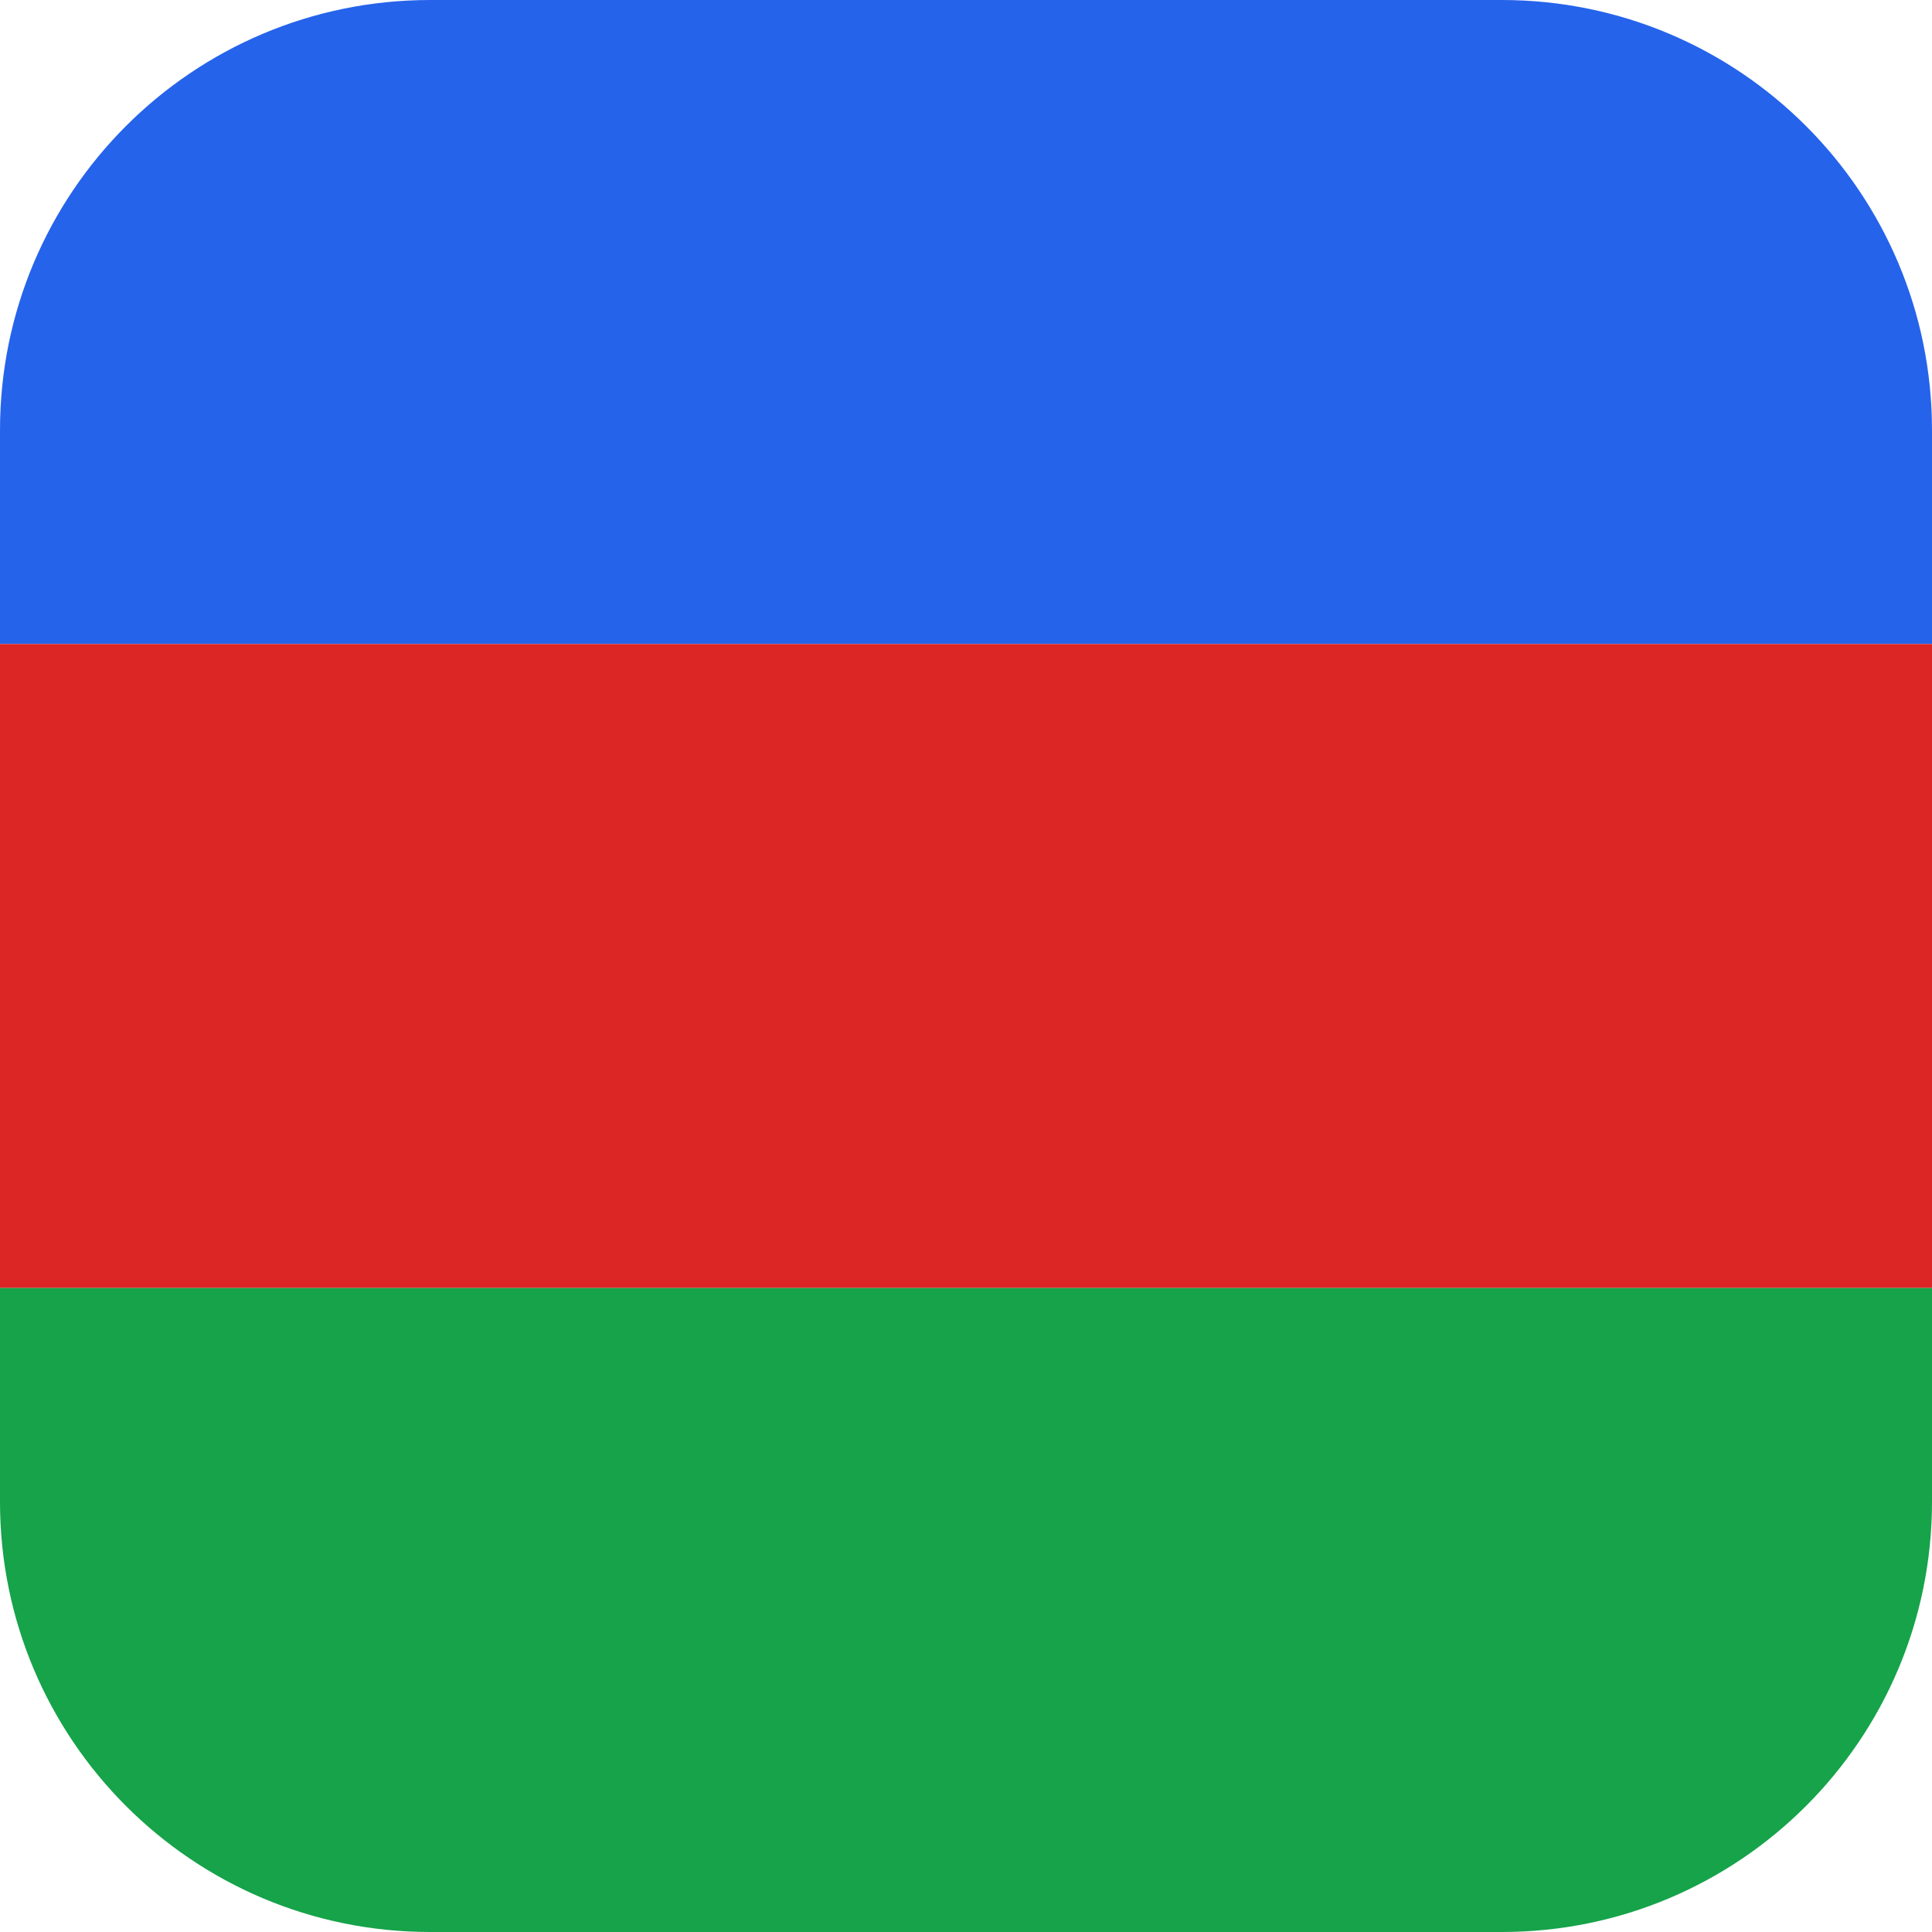
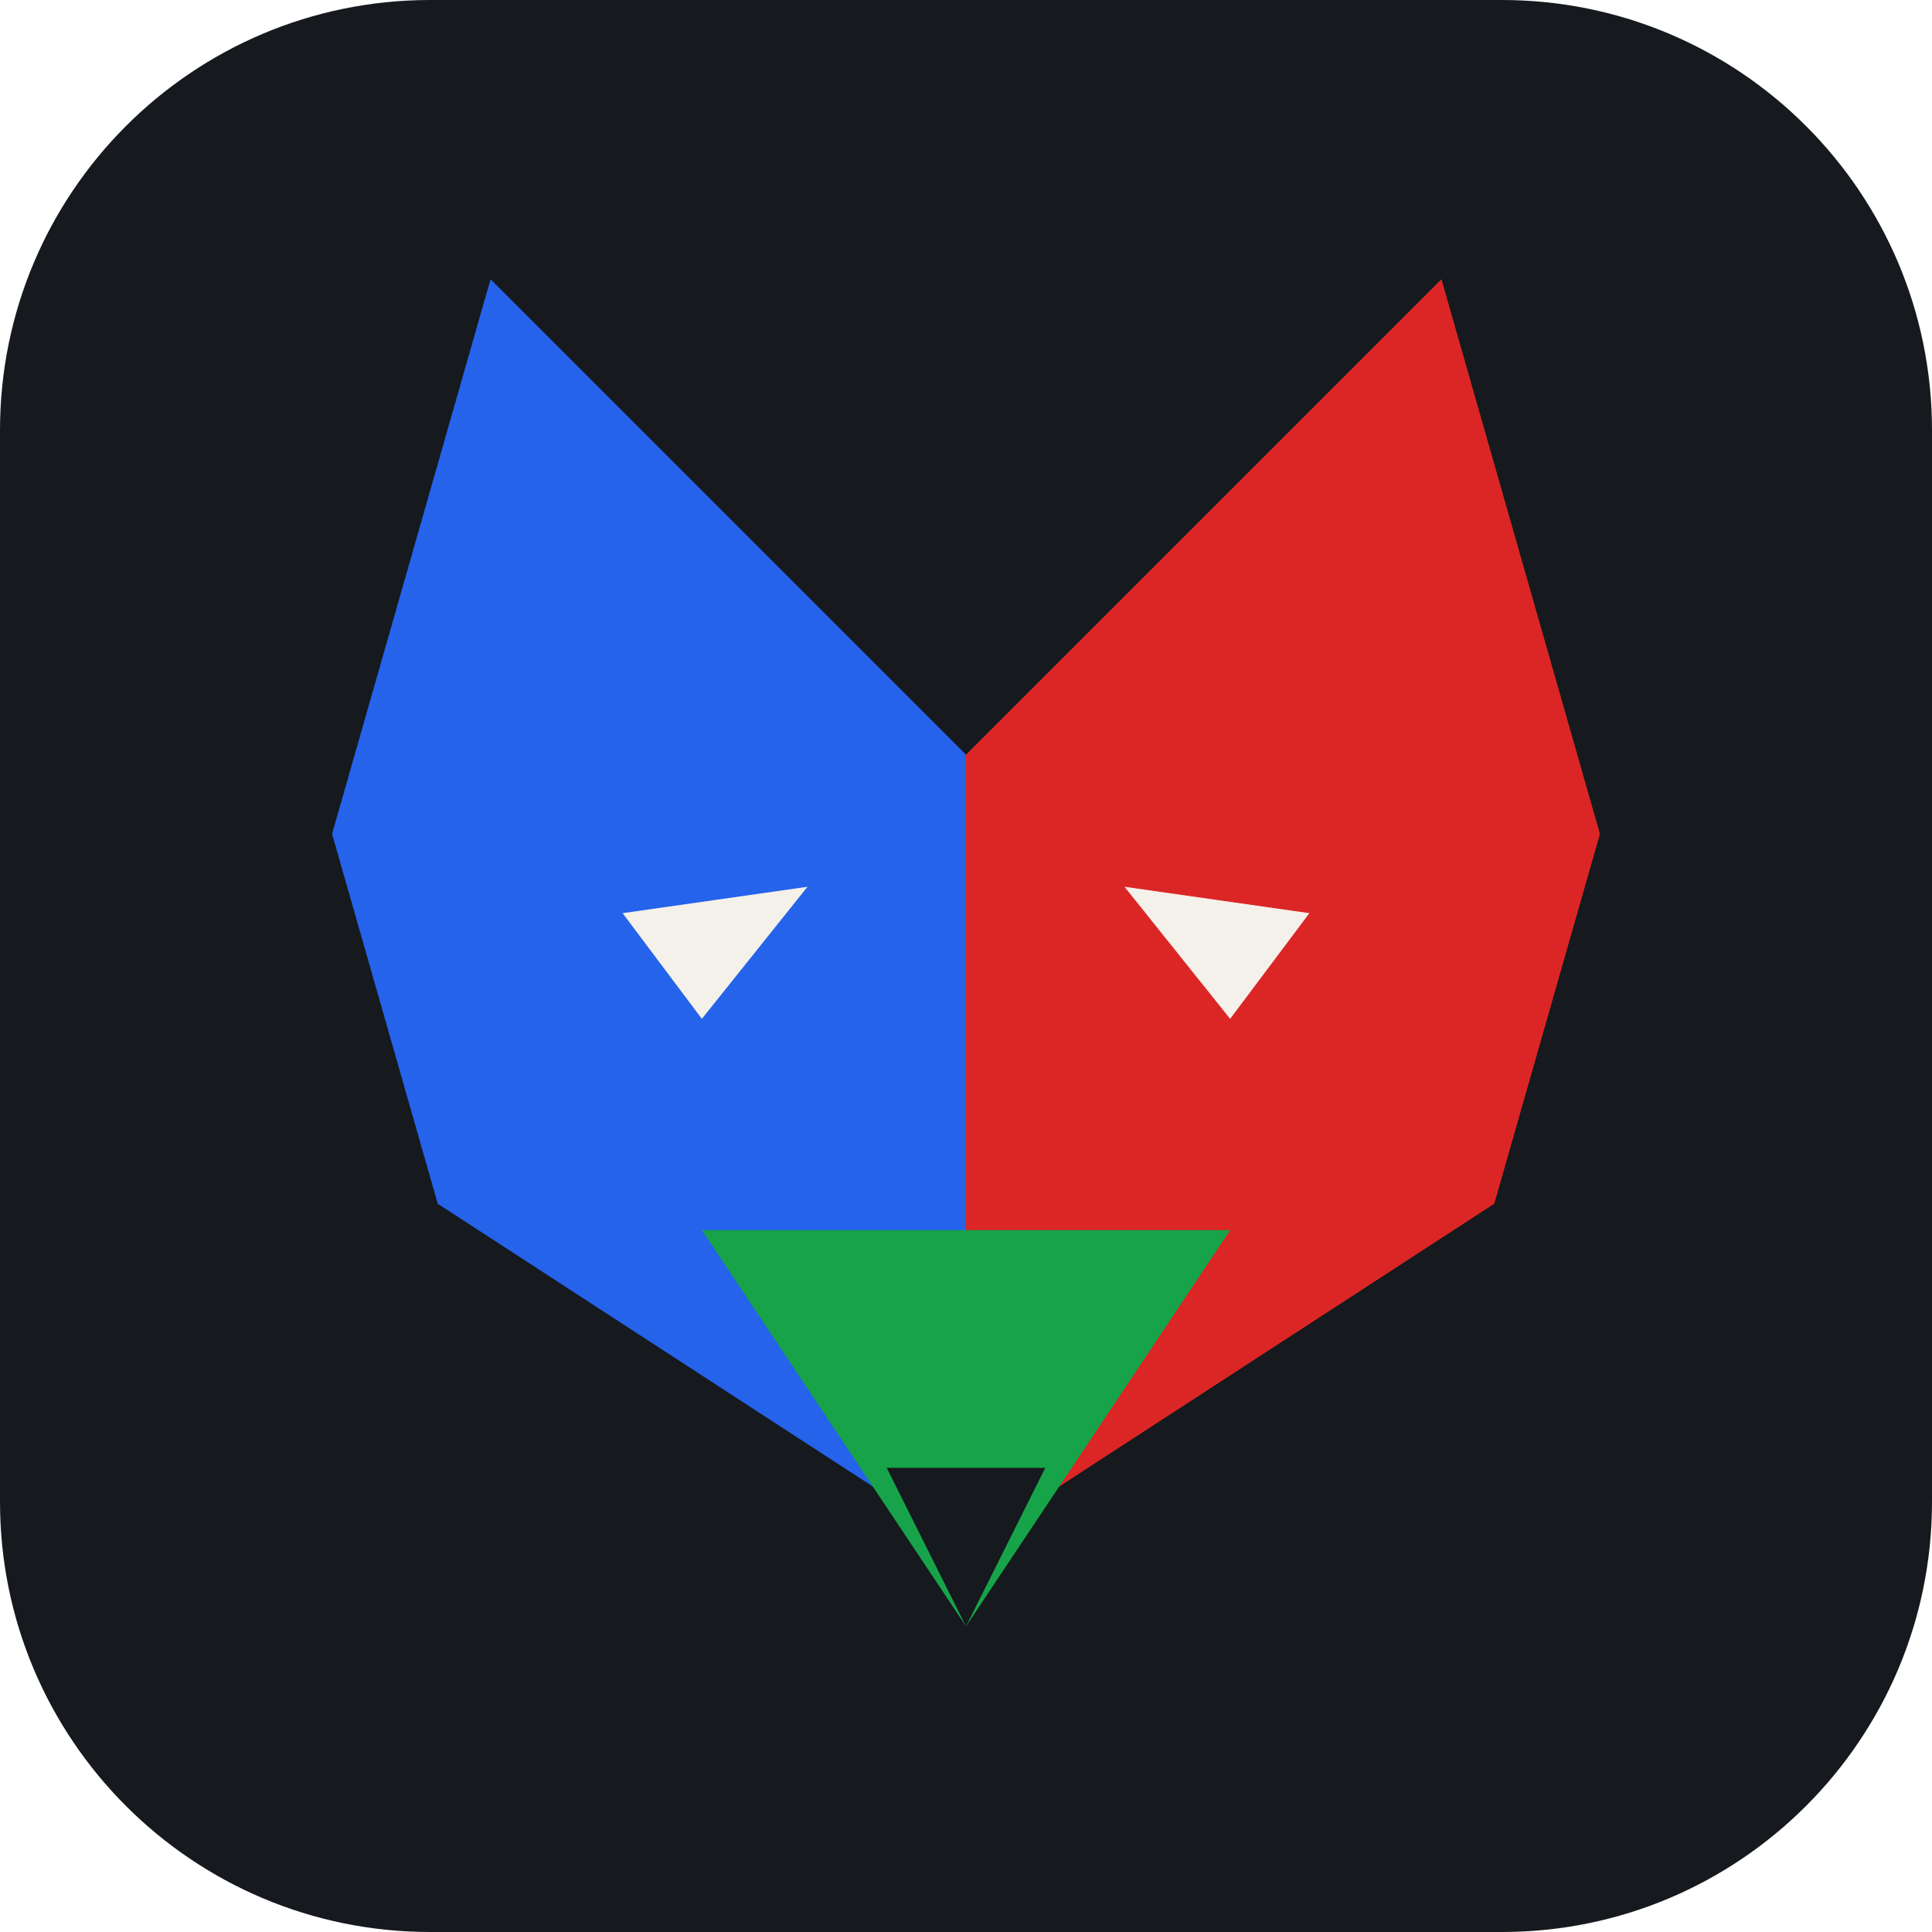
- <svg xmlns="http://www.w3.org/2000/svg" width="512" height="512" viewBox="0 0 512 512" role="img" aria-label="der die das logo">
-   <defs>
-     <clipPath id="squircle">
-       <rect x="0" y="0" width="512" height="512" rx="114" ry="114" />
-     </clipPath>
-   </defs>
-   <g clip-path="url(#squircle)">
-     <rect x="0" y="0" width="512" height="170.667" fill="#2563eb" />
-     <rect x="0" y="170.667" width="512" height="170.667" fill="#dc2626" />
-     <rect x="0" y="341.333" width="512" height="170.667" fill="#16a34a" />
+ <svg xmlns="http://www.w3.org/2000/svg" width="512" height="512" viewBox="0 0 512 512" role="img" aria-label="artikelfuchs">
+   <rect x="0" y="0" width="512" height="512" rx="114" ry="114" fill="#16191d" />
+   <g transform="translate(256,256) scale(7) translate(-32,-32)">
+     <polygon points="32,24 14,6 8,27 12,41 32,54" fill="#2563eb" />
+     <polygon points="32,24 50,6 56,27 52,41 32,54" fill="#dc2626" />
+     <polygon points="22,42 42,42 32,57" fill="#16a34a" />
+     <polygon points="19,30 26,29 22,34" fill="#f4f1ea" />
+     <polygon points="45,30 38,29 42,34" fill="#f4f1ea" />
+     <polygon points="29,51 35,51 32,57" fill="#16191d" />
  </g>
</svg>
